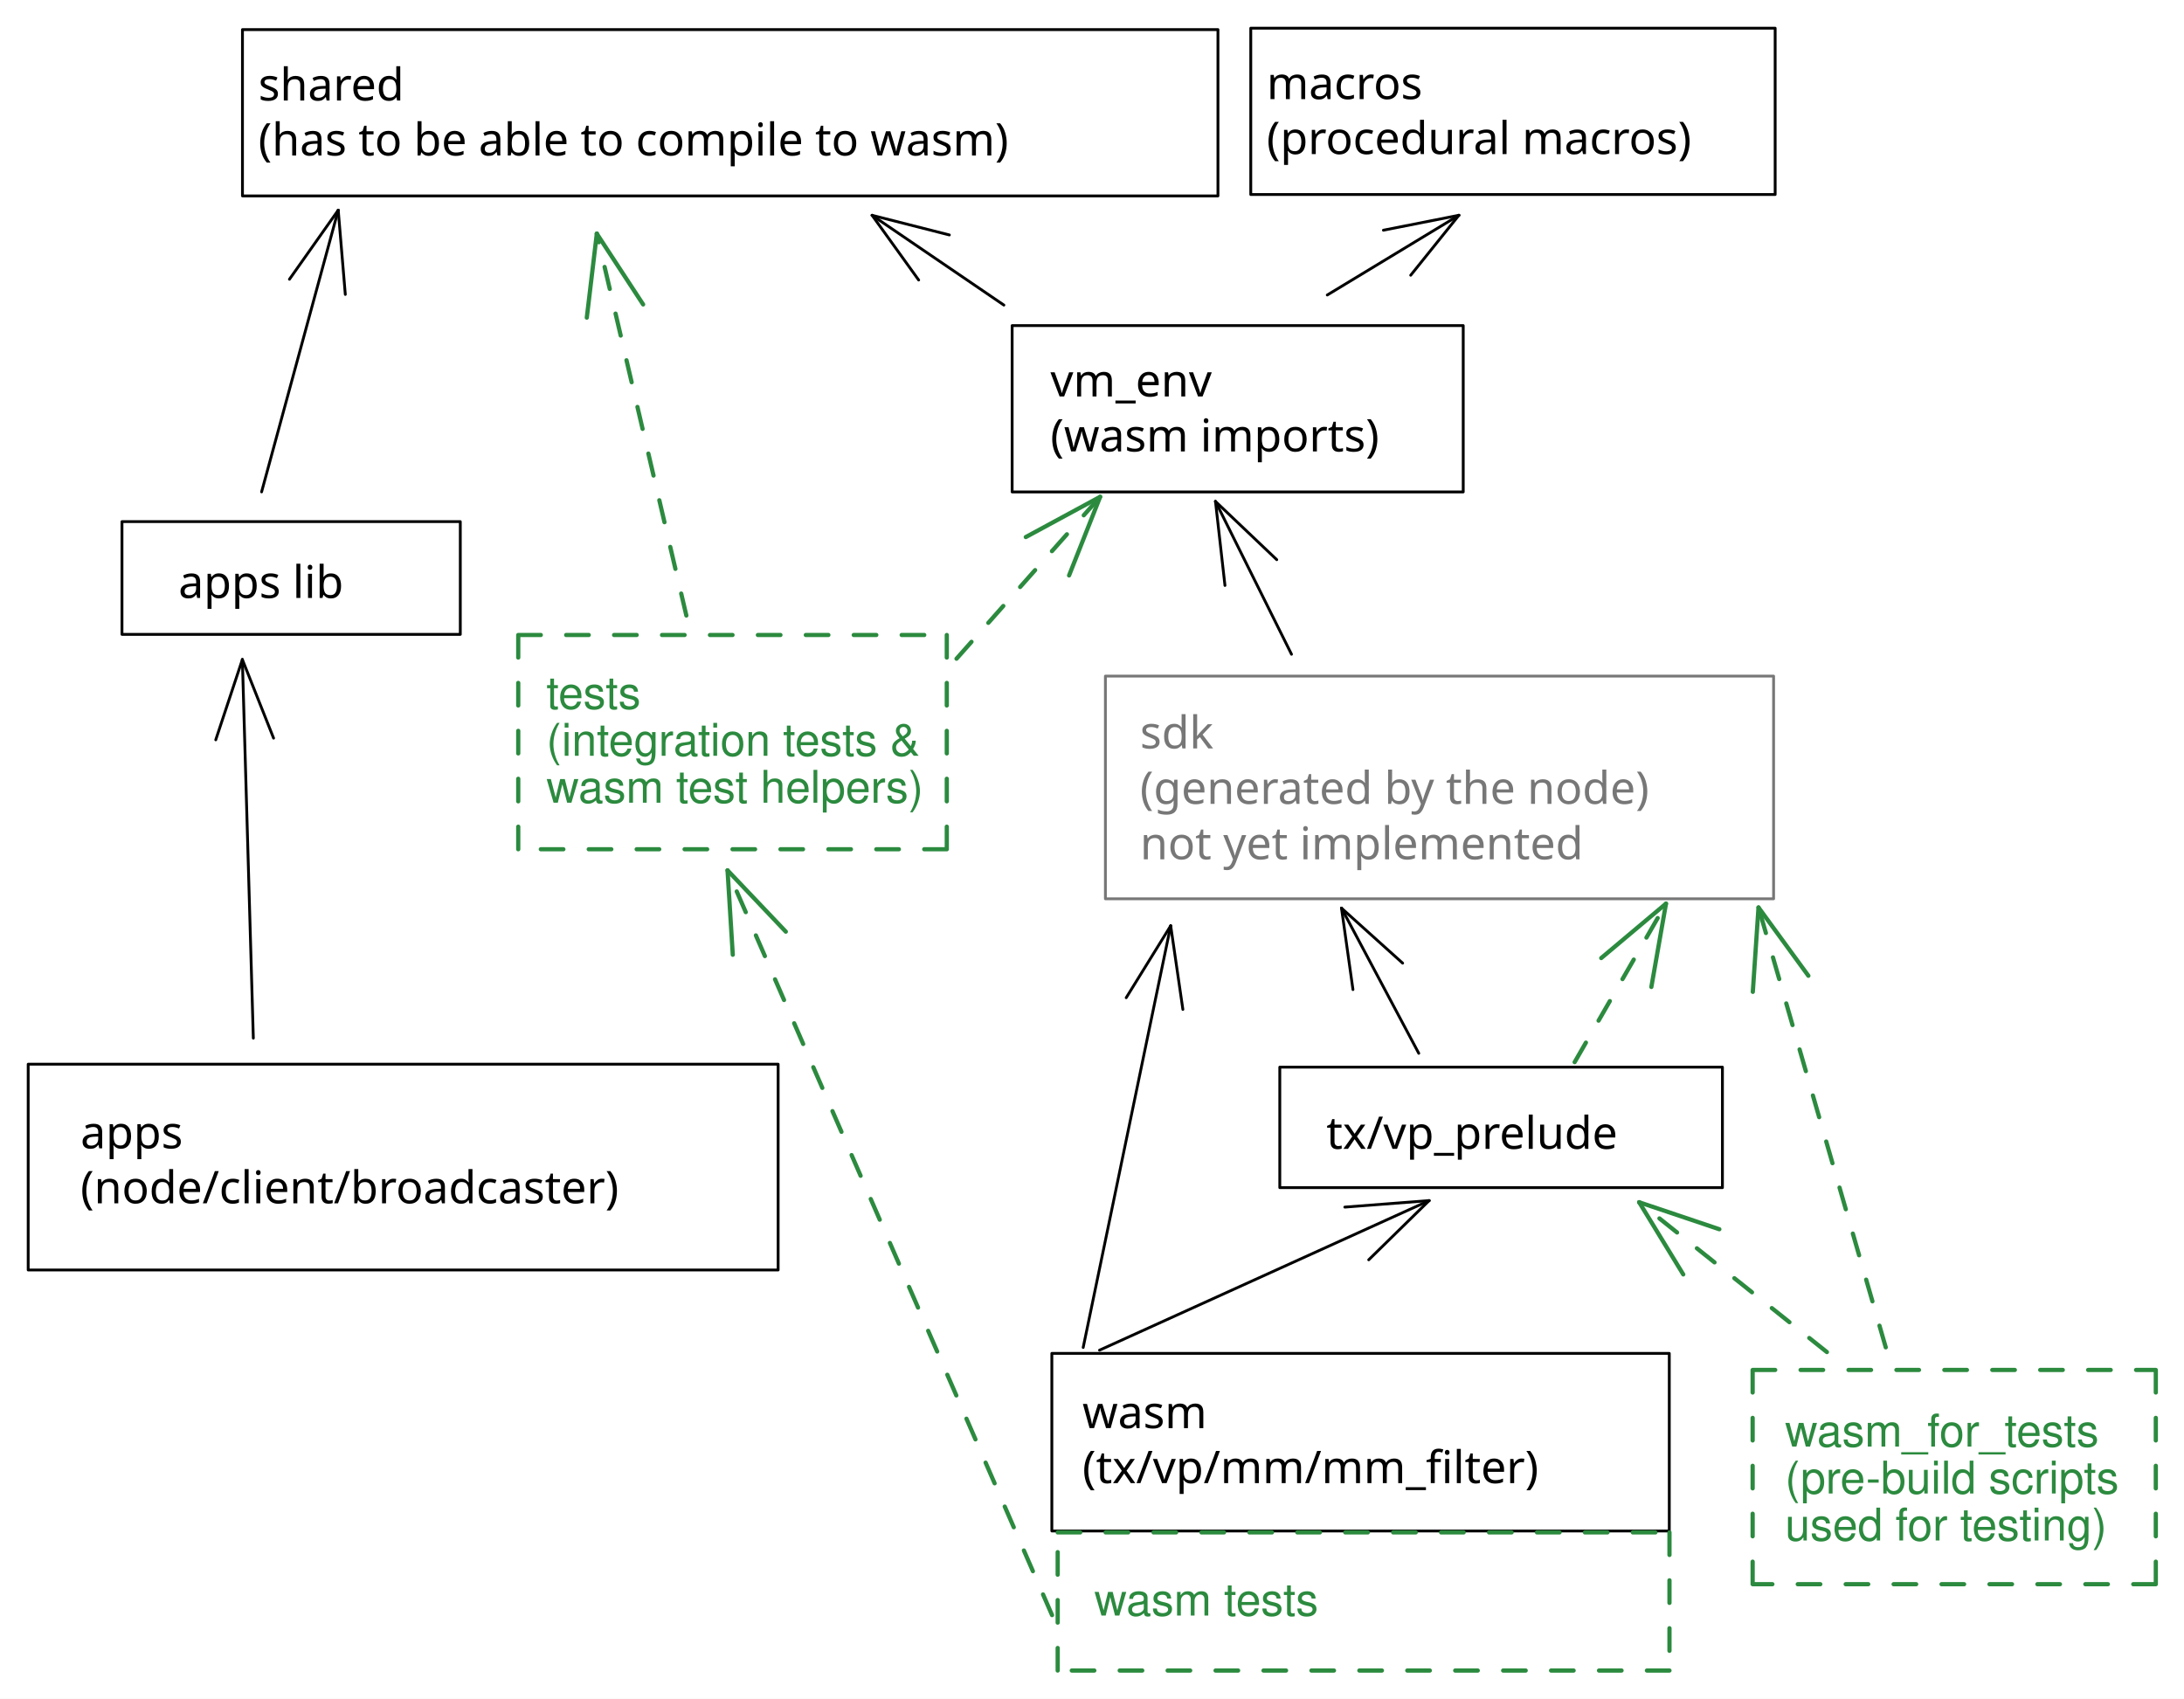
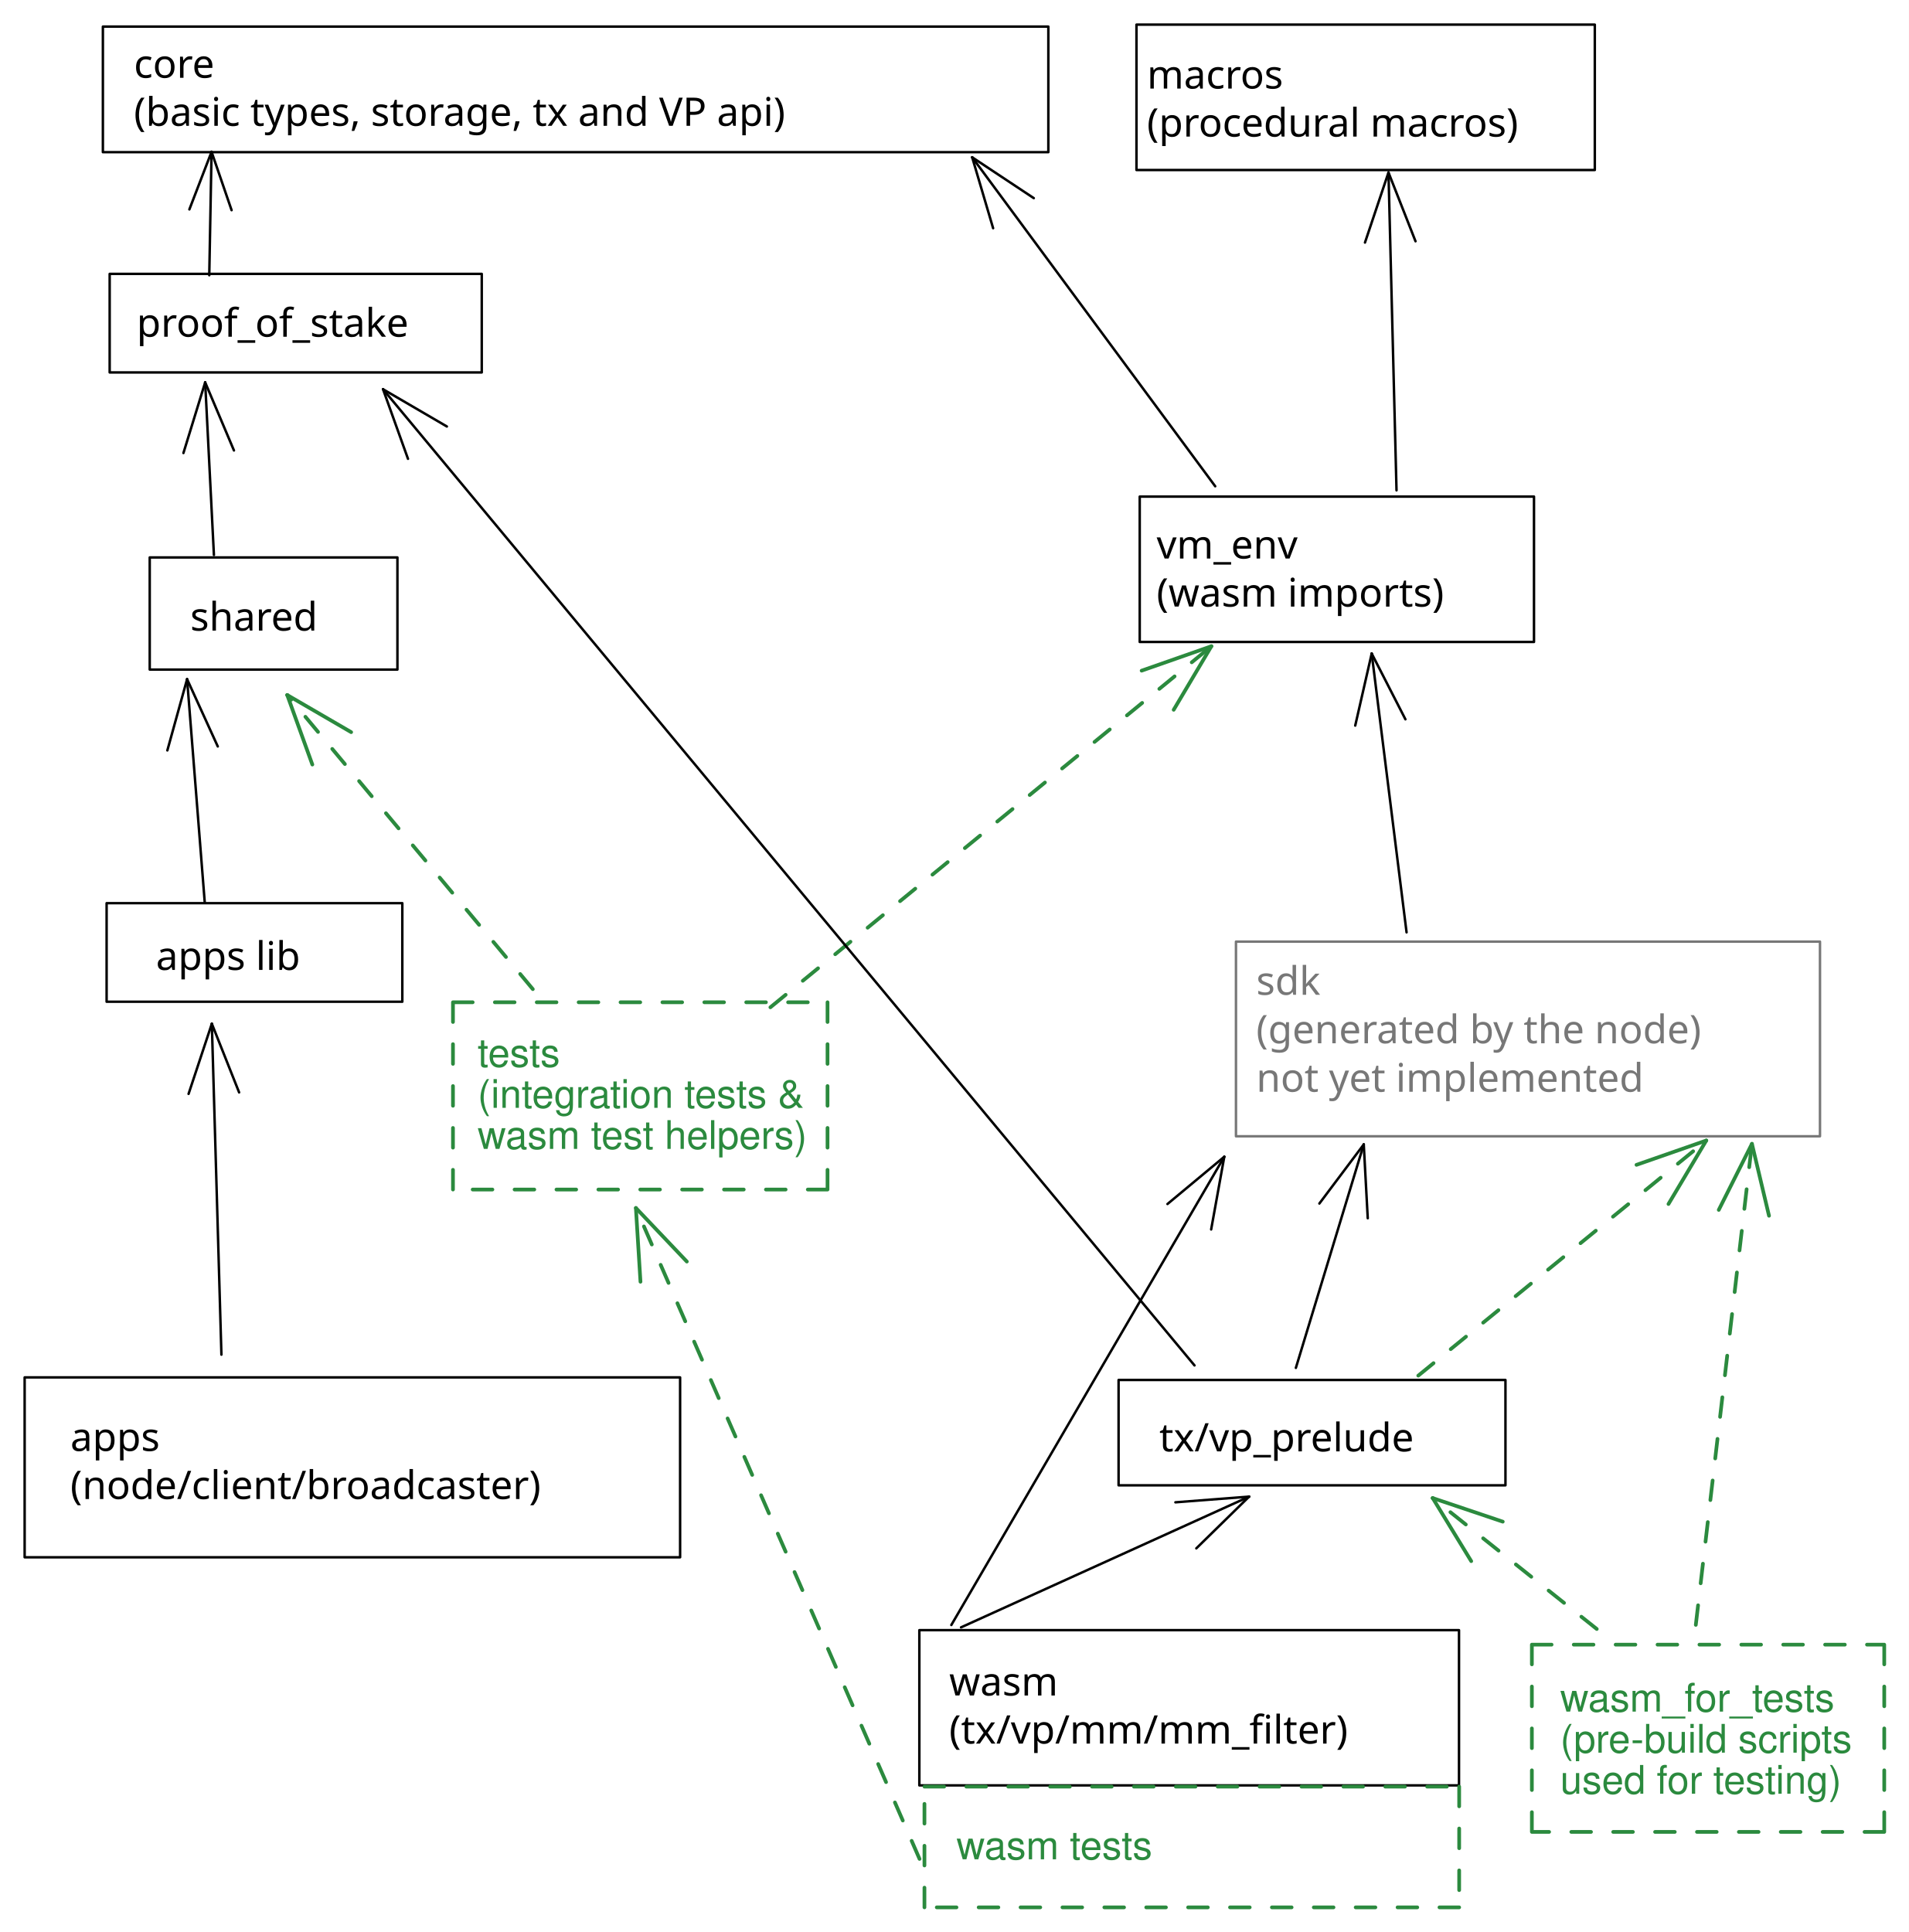
- <svg xmlns="http://www.w3.org/2000/svg" version="1.1" viewBox="0 0 774.654 602.583" width="1549.308" height="1205.167">
+ <svg xmlns="http://www.w3.org/2000/svg" version="1.1" viewBox="0 0 774.654 784.108" width="1549.308" height="1568.216">
  <defs>
    <style>
      @font-face {
        font-family: "Virgil";
        src: url("https://excalidraw.com/Virgil.woff2");
      }
      @font-face {
        font-family: "Cascadia";
        src: url("https://excalidraw.com/Cascadia.woff2");
      }
    </style>
  </defs>
-   <rect x="0" y="0" width="774.654" height="602.583" fill="#ffffff" />
-   <g stroke-linecap="round">
-     <g transform="translate(356.0753 108.2235) rotate(0 -23.37449 -15.92374)">
-       <path d="M0 0 C-7.79 -5.31, -38.96 -26.54, -46.75 -31.85 M0 0 C-7.79 -5.31, -38.96 -26.54, -46.75 -31.85" stroke="#000000" stroke-width="1" fill="none" />
-     </g>
-     <g transform="translate(356.0753 108.2235) rotate(0 -23.37449 -15.92374)">
-       <path d="M-19.34 -24.88 C-24.96 -26.31, -30.57 -27.73, -46.75 -31.85 M-19.34 -24.88 C-26.66 -26.74, -33.98 -28.6, -46.75 -31.85" stroke="#000000" stroke-width="1" fill="none" />
-     </g>
-     <g transform="translate(356.0753 108.2235) rotate(0 -23.37449 -15.92374)">
-       <path d="M-30.23 -8.89 C-33.62 -13.59, -37 -18.3, -46.75 -31.85 M-30.23 -8.89 C-34.64 -15.02, -39.06 -21.15, -46.75 -31.85" stroke="#000000" stroke-width="1" fill="none" />
-     </g>
-   </g>
-   <g transform="translate(404.3658 249.8157) rotate(0 112.5 29.5)">
+   <rect x="0" y="0" width="774.654" height="784.108" fill="#ffffff" />
+   <g stroke-linecap="round">
+     <g transform="translate(493.1514 197.357) rotate(0 -49.31431 -66.75795)">
+       <path d="M0 0 C-16.44 -22.25, -82.19 -111.26, -98.63 -133.52 M0 0 C-16.44 -22.25, -82.19 -111.26, -98.63 -133.52" stroke="#000000" stroke-width="1" fill="none" />
+     </g>
+     <g transform="translate(493.1514 197.357) rotate(0 -49.31431 -66.75795)">
+       <path d="M-73.63 -116.94 C-78.75 -120.33, -83.87 -123.73, -98.63 -133.52 M-73.63 -116.94 C-80.3 -121.37, -86.98 -125.79, -98.63 -133.52" stroke="#000000" stroke-width="1" fill="none" />
+     </g>
+     <g transform="translate(493.1514 197.357) rotate(0 -49.31431 -66.75795)">
+       <path d="M-90.13 -104.74 C-91.87 -110.64, -93.61 -116.54, -98.63 -133.52 M-90.13 -104.74 C-92.4 -112.43, -94.67 -120.12, -98.63 -133.52" stroke="#000000" stroke-width="1" fill="none" />
+     </g>
+   </g>
+   <g transform="translate(509.8009 388.0851) rotate(0 112.5 29.5)">
    <text x="0" y="15.667" font-family="Cascadia, Segoe UI Emoji" font-size="16px" fill="#0008" text-anchor="start" style="white-space: pre;" direction="ltr">sdk</text>
    <text x="0" y="35.333" font-family="Cascadia, Segoe UI Emoji" font-size="16px" fill="#0008" text-anchor="start" style="white-space: pre;" direction="ltr">(generated by the node) </text>
    <text x="0" y="55" font-family="Cascadia, Segoe UI Emoji" font-size="16px" fill="#0008" text-anchor="start" style="white-space: pre;" direction="ltr">not yet implemented</text>
  </g>
  <g stroke-linecap="round">
-     <g transform="translate(89.85557 368.2644) rotate(0 -1.946559 -67.15396)">
+     <g transform="translate(89.85557 549.7892) rotate(0 -1.946559 -67.15396)">
      <path d="M0 0 C-0.65 -22.38, -3.24 -111.92, -3.89 -134.31 M0 0 C-0.65 -22.38, -3.24 -111.92, -3.89 -134.31" stroke="#000000" stroke-width="1" fill="none" />
    </g>
-     <g transform="translate(89.85557 368.2644) rotate(0 -1.946559 -67.15396)">
+     <g transform="translate(89.85557 549.7892) rotate(0 -1.946559 -67.15396)">
      <path d="M7.18 -106.43 C3.6 -115.44, 0.02 -124.45, -3.89 -134.31 M7.18 -106.43 C3.06 -116.8, -1.06 -127.17, -3.89 -134.31" stroke="#000000" stroke-width="1" fill="none" />
    </g>
-     <g transform="translate(89.85557 368.2644) rotate(0 -1.946559 -67.15396)">
+     <g transform="translate(89.85557 549.7892) rotate(0 -1.946559 -67.15396)">
      <path d="M-13.33 -105.83 C-10.28 -115.03, -7.23 -124.24, -3.89 -134.31 M-13.33 -105.83 C-9.82 -116.43, -6.31 -127.02, -3.89 -134.31" stroke="#000000" stroke-width="1" fill="none" />
    </g>
  </g>
-   <g stroke-linecap="round" transform="translate(10 377.5) rotate(0 133 36.5)">
+   <g stroke-linecap="round" transform="translate(10 559.0249) rotate(0 133 36.5)">
    <path d="M0 0 C85.3 0, 170.6 0, 266 0 M0 0 C73.98 0, 147.95 0, 266 0 M266 0 C266 14.91, 266 29.81, 266 73 M266 0 C266 24.81, 266 49.62, 266 73 M266 73 C170.17 73, 74.34 73, 0 73 M266 73 C179.02 73, 92.03 73, 0 73 M0 73 C0 52.03, 0 31.06, 0 0 M0 73 C0 57.58, 0 42.15, 0 0" stroke="#000000" stroke-width="1" fill="none" />
  </g>
-   <g transform="translate(28.55373 391.851) rotate(0 117.5 19.5)">
+   <g transform="translate(28.55373 573.3758) rotate(0 117.5 19.5)">
    <text x="0" y="15.5" font-family="Cascadia, Segoe UI Emoji" font-size="16px" fill="#000000" text-anchor="start" style="white-space: pre;" direction="ltr">apps </text>
    <text x="0" y="35" font-family="Cascadia, Segoe UI Emoji" font-size="16px" fill="#000000" text-anchor="start" style="white-space: pre;" direction="ltr">(node/client/broadcaster)</text>
  </g>
-   <g transform="translate(91.64598 20.14904) rotate(0 164 19.5)">
-     <text x="0" y="15.5" font-family="Cascadia, Segoe UI Emoji" font-size="16px" fill="#000000" text-anchor="start" style="white-space: pre;" direction="ltr">shared</text>
-     <text x="0" y="35" font-family="Cascadia, Segoe UI Emoji" font-size="16px" fill="#000000" text-anchor="start" style="white-space: pre;" direction="ltr">(has to be able to compile to wasm)</text>
-   </g>
-   <g transform="translate(383.9342 491.1063) rotate(0 94 19.5)">
+   <g transform="translate(77.19655 239.9365) rotate(0 29 10)">
+     <text x="0" y="16" font-family="Cascadia, Segoe UI Emoji" font-size="16px" fill="#000000" text-anchor="start" style="white-space: pre;" direction="ltr">shared</text>
+   </g>
+   <g transform="translate(385.2055 672.6311) rotate(0 94 19.5)">
    <text x="0" y="15.5" font-family="Cascadia, Segoe UI Emoji" font-size="16px" fill="#000000" text-anchor="start" style="white-space: pre;" direction="ltr">wasm</text>
    <text x="0" y="35" font-family="Cascadia, Segoe UI Emoji" font-size="16px" fill="#000000" text-anchor="start" style="white-space: pre;" direction="ltr">(tx/vp/mm/mm_filter)</text>
  </g>
-   <g transform="translate(372.5841 125.1389) rotate(0 65.5 19.5)">
+   <g transform="translate(469.3766 211.1806) rotate(0 65.5 19.5)">
    <text x="0" y="15.5" font-family="Cascadia, Segoe UI Emoji" font-size="16px" fill="#000000" text-anchor="start" style="white-space: pre;" direction="ltr">vm_env</text>
    <text x="0" y="35" font-family="Cascadia, Segoe UI Emoji" font-size="16px" fill="#000000" text-anchor="start" style="white-space: pre;" direction="ltr">(wasm imports)</text>
  </g>
  <g stroke-linecap="round">
-     <g transform="translate(384.2005 477.9854) rotate(0 15.51785 -74.79643)">
-       <path d="M0 0 C5.17 -24.93, 25.86 -124.66, 31.04 -149.59 M0 0 C5.17 -24.93, 25.86 -124.66, 31.04 -149.59" stroke="#000000" stroke-width="1" fill="none" />
-     </g>
-     <g transform="translate(384.2005 477.9854) rotate(0 15.51785 -74.79643)">
-       <path d="M35.36 -119.91 C34.38 -126.6, 33.41 -133.29, 31.04 -149.59 M35.36 -119.91 C33.74 -131.02, 32.12 -142.14, 31.04 -149.59" stroke="#000000" stroke-width="1" fill="none" />
-     </g>
-     <g transform="translate(384.2005 477.9854) rotate(0 15.51785 -74.79643)">
-       <path d="M15.26 -124.07 C18.82 -129.83, 22.38 -135.58, 31.04 -149.59 M15.26 -124.07 C21.17 -133.63, 27.08 -143.19, 31.04 -149.59" stroke="#000000" stroke-width="1" fill="none" />
-     </g>
-   </g>
-   <g stroke-linecap="round">
-     <g transform="translate(443.6243 235.2377) rotate(331.6996 0.9795194 -30.26243)">
-       <path d="M0 0 C0.33 -10.09, 1.63 -50.44, 1.96 -60.52 M0 0 C0.33 -10.09, 1.63 -50.44, 1.96 -60.52" stroke="#000000" stroke-width="1" fill="none" />
-     </g>
-     <g transform="translate(443.6243 235.2377) rotate(331.6996 0.9795194 -30.26243)">
-       <path d="M11.3 -32.02 C8.95 -39.19, 6.6 -46.37, 1.96 -60.52 M11.3 -32.02 C8.4 -40.86, 5.51 -49.7, 1.96 -60.52" stroke="#000000" stroke-width="1" fill="none" />
-     </g>
-     <g transform="translate(443.6243 235.2377) rotate(331.6996 0.9795194 -30.26243)">
-       <path d="M-9.21 -32.68 C-6.4 -39.69, -3.59 -46.7, 1.96 -60.52 M-9.21 -32.68 C-5.74 -41.32, -2.28 -49.95, 1.96 -60.52" stroke="#000000" stroke-width="1" fill="none" />
-     </g>
-   </g>
-   <g transform="translate(63.28531 196.1195) rotate(0 37.5 10)">
+     <g transform="translate(386.0652 659.5103) rotate(0 55.38451 -95.02533)">
+       <path d="M0 0 C18.46 -31.68, 92.31 -158.38, 110.77 -190.05 M0 0 C18.46 -31.68, 92.31 -158.38, 110.77 -190.05" stroke="#000000" stroke-width="1" fill="none" />
+     </g>
+     <g transform="translate(386.0652 659.5103) rotate(0 55.38451 -95.02533)">
+       <path d="M105.44 -160.53 C106.64 -167.18, 107.84 -173.84, 110.77 -190.05 M105.44 -160.53 C107.43 -171.58, 109.43 -182.64, 110.77 -190.05" stroke="#000000" stroke-width="1" fill="none" />
+     </g>
+     <g transform="translate(386.0652 659.5103) rotate(0 55.38451 -95.02533)">
+       <path d="M87.71 -170.86 C92.91 -175.19, 98.11 -179.51, 110.77 -190.05 M87.71 -170.86 C96.34 -178.05, 104.98 -185.23, 110.77 -190.05" stroke="#000000" stroke-width="1" fill="none" />
+     </g>
+   </g>
+   <g stroke-linecap="round">
+     <g transform="translate(543.1343 374.987) rotate(331.6996 20.5954 -53.17106)">
+       <path d="M0 0 C6.87 -17.72, 34.33 -88.62, 41.19 -106.34 M0 0 C6.87 -17.72, 34.33 -88.62, 41.19 -106.34" stroke="#000000" stroke-width="1" fill="none" />
+     </g>
+     <g transform="translate(543.1343 374.987) rotate(331.6996 20.5954 -53.17106)">
+       <path d="M40.58 -76.35 C40.73 -83.9, 40.89 -91.45, 41.19 -106.34 M40.58 -76.35 C40.77 -85.65, 40.96 -94.95, 41.19 -106.34" stroke="#000000" stroke-width="1" fill="none" />
+     </g>
+     <g transform="translate(543.1343 374.987) rotate(331.6996 20.5954 -53.17106)">
+       <path d="M21.44 -83.76 C26.41 -89.44, 31.38 -95.13, 41.19 -106.34 M21.44 -83.76 C27.57 -90.76, 33.69 -97.77, 41.19 -106.34" stroke="#000000" stroke-width="1" fill="none" />
+     </g>
+   </g>
+   <g transform="translate(63.28531 377.6443) rotate(0 37.5 10)">
    <text x="0" y="16" font-family="Cascadia, Segoe UI Emoji" font-size="16px" fill="#000000" text-anchor="start" style="white-space: pre;" direction="ltr">apps lib</text>
  </g>
  <g stroke-linecap="round">
-     <g transform="translate(92.78716 174.4895) rotate(0 13.59146 -49.97147)">
-       <path d="M0 0 C4.53 -16.66, 22.65 -83.29, 27.18 -99.94 M0 0 C4.53 -16.66, 22.65 -83.29, 27.18 -99.94" stroke="#000000" stroke-width="1" fill="none" />
-     </g>
-     <g transform="translate(92.78716 174.4895) rotate(0 13.59146 -49.97147)">
-       <path d="M29.69 -70.05 C28.85 -80, 28.02 -89.95, 27.18 -99.94 M29.69 -70.05 C29.11 -76.87, 28.54 -83.69, 27.18 -99.94" stroke="#000000" stroke-width="1" fill="none" />
-     </g>
-     <g transform="translate(92.78716 174.4895) rotate(0 13.59146 -49.97147)">
-       <path d="M9.88 -75.43 C15.64 -83.59, 21.4 -91.75, 27.18 -99.94 M9.88 -75.43 C13.83 -81.03, 17.78 -86.62, 27.18 -99.94" stroke="#000000" stroke-width="1" fill="none" />
-     </g>
-   </g>
-   <g stroke-linecap="round" transform="translate(86 10.5) rotate(0 173 29.5)">
-     <path d="M0 0 C78.08 0, 156.15 0, 346 0 M0 0 C73.92 0, 147.85 0, 346 0 M346 0 C346 20.39, 346 40.79, 346 59 M346 0 C346 18.93, 346 37.86, 346 59 M346 59 C217.09 59, 88.19 59, 0 59 M346 59 C215.78 59, 85.56 59, 0 59 M0 59 C0 41.8, 0 24.6, 0 0 M0 59 C0 43.79, 0 28.59, 0 0" stroke="#000000" stroke-width="1" fill="none" />
-   </g>
-   <g stroke-linecap="round" transform="translate(43.26575 185.0315) rotate(0 60 20)">
+     <g transform="translate(83.10408 366.4551) rotate(0 -3.588903 -45.4045)">
+       <path d="M0 0 C-1.2 -15.13, -5.98 -75.67, -7.18 -90.81 M0 0 C-1.2 -15.13, -5.98 -75.67, -7.18 -90.81" stroke="#000000" stroke-width="1" fill="none" />
+     </g>
+     <g transform="translate(83.10408 366.4551) rotate(0 -3.588903 -45.4045)">
+       <path d="M5.27 -63.51 C1.13 -72.6, -3.02 -81.69, -7.18 -90.81 M5.27 -63.51 C2.43 -69.74, -0.41 -75.97, -7.18 -90.81" stroke="#000000" stroke-width="1" fill="none" />
+     </g>
+     <g transform="translate(83.10408 366.4551) rotate(0 -3.588903 -45.4045)">
+       <path d="M-15.19 -61.9 C-12.52 -71.52, -9.85 -81.15, -7.18 -90.81 M-15.19 -61.9 C-13.36 -68.49, -11.53 -75.09, -7.18 -90.81" stroke="#000000" stroke-width="1" fill="none" />
+     </g>
+   </g>
+   <g stroke-linecap="round" transform="translate(60.76031 226.2411) rotate(0 50.26078 22.75609)">
+     <path d="M0 0 C22.68 0, 45.37 0, 100.52 0 M0 0 C21.48 0, 42.95 0, 100.52 0 M100.52 0 C100.52 15.73, 100.52 31.46, 100.52 45.51 M100.52 0 C100.52 14.6, 100.52 29.2, 100.52 45.51 M100.52 45.51 C63.07 45.51, 25.62 45.51, 0 45.51 M100.52 45.51 C62.69 45.51, 24.86 45.51, 0 45.51 M0 45.51 C0 32.25, 0 18.98, 0 0 M0 45.51 C0 33.78, 0 22.05, 0 0" stroke="#000000" stroke-width="1" fill="none" />
+   </g>
+   <g stroke-linecap="round" transform="translate(43.26575 366.5563) rotate(0 60 20)">
    <path d="M0 0 C33.42 0, 66.84 0, 120 0 M0 0 C33.47 0, 66.94 0, 120 0 M120 0 C120 15.73, 120 31.47, 120 40 M120 0 C120 10.12, 120 20.24, 120 40 M120 40 C83.84 40, 47.68 40, 0 40 M120 40 C92.29 40, 64.58 40, 0 40 M0 40 C0 24.58, 0 9.16, 0 0 M0 40 C0 27.62, 0 15.25, 0 0" stroke="#000000" stroke-width="1" fill="none" />
  </g>
-   <g stroke-linecap="round" transform="translate(359 115.5) rotate(0 80 29.5)">
+   <g stroke-linecap="round" transform="translate(462.5163 201.5417) rotate(0 80 29.5)">
    <path d="M0 0 C56.95 0, 113.91 0, 160 0 M0 0 C45.05 0, 90.1 0, 160 0 M160 0 C160 23.18, 160 46.36, 160 59 M160 0 C160 20.16, 160 40.33, 160 59 M160 59 C113.93 59, 67.87 59, 0 59 M160 59 C109.1 59, 58.21 59, 0 59 M0 59 C0 41.17, 0 23.33, 0 0 M0 59 C0 39.04, 0 19.07, 0 0" stroke="#000000" stroke-width="1" fill="none" />
  </g>
-   <g stroke-linecap="round" transform="translate(392.0833 239.8333) rotate(0 118.5 39.5)">
+   <g stroke-linecap="round" transform="translate(501.5736 382.158) rotate(0 118.5 39.5)">
    <path d="M0 0 C52.53 0, 105.05 0, 237 0 M0 0 C84.23 0, 168.45 0, 237 0 M237 0 C237 30.53, 237 61.06, 237 79 M237 0 C237 21, 237 41.99, 237 79 M237 79 C143.23 79, 49.46 79, 0 79 M237 79 C159.99 79, 82.98 79, 0 79 M0 79 C0 59.05, 0 39.11, 0 0 M0 79 C0 48.65, 0 18.3, 0 0" stroke="#0008" stroke-width="1" fill="none" />
  </g>
-   <g stroke-linecap="round" transform="translate(373.0847 480.0819) rotate(0 109.5 31.5)">
+   <g stroke-linecap="round" transform="translate(373.0847 661.6068) rotate(0 109.5 31.5)">
    <path d="M0 0 C47.7 0, 95.4 0, 219 0 M0 0 C80.86 0, 161.71 0, 219 0 M219 0 C219 19.5, 219 39, 219 63 M219 0 C219 20.44, 219 40.89, 219 63 M219 63 C164.8 63, 110.61 63, 0 63 M219 63 C166.94 63, 114.88 63, 0 63 M0 63 C0 47.72, 0 32.45, 0 0 M0 63 C0 47.95, 0 32.91, 0 0" stroke="#000000" stroke-width="1" fill="none" />
  </g>
-   <g transform="translate(449.2872 19.64904) rotate(0 89.5 19.5)">
+   <g transform="translate(465.4726 20.43702) rotate(0 90 19.5)">
    <text x="0" y="15.5" font-family="Cascadia, Segoe UI Emoji" font-size="16px" fill="#000000" text-anchor="start" style="white-space: pre;" direction="ltr">macros</text>
    <text x="0" y="35" font-family="Cascadia, Segoe UI Emoji" font-size="16px" fill="#000000" text-anchor="start" style="white-space: pre;" direction="ltr">(procedural macros)</text>
  </g>
-   <g stroke-linecap="round" transform="translate(443.6412 10) rotate(0 93 29.5)">
+   <g stroke-linecap="round" transform="translate(461.1954 10) rotate(0 93 29.5)">
    <path d="M0 0 C50.14 0, 100.27 0, 186 0 M0 0 C37.6 0, 75.21 0, 186 0 M186 0 C186 16.88, 186 33.75, 186 59 M186 0 C186 18.69, 186 37.37, 186 59 M186 59 C143.03 59, 100.05 59, 0 59 M186 59 C123.49 59, 60.97 59, 0 59 M0 59 C0 44.11, 0 29.22, 0 0 M0 59 C0 39.12, 0 19.24, 0 0" stroke="#000000" stroke-width="1" fill="none" />
  </g>
  <g stroke-linecap="round">
-     <g transform="translate(470.7814 104.6408) rotate(0 23.34136 -14.14084)">
-       <path d="M0 0 C7.78 -4.71, 38.9 -23.57, 46.68 -28.28 M0 0 C7.78 -4.71, 38.9 -23.57, 46.68 -28.28" stroke="#000000" stroke-width="1" fill="none" />
-     </g>
-     <g transform="translate(470.7814 104.6408) rotate(0 23.34136 -14.14084)">
-       <path d="M29.59 -7.01 C34.77 -13.46, 39.95 -19.9, 46.68 -28.28 M29.59 -7.01 C34 -12.5, 38.41 -17.99, 46.68 -28.28" stroke="#000000" stroke-width="1" fill="none" />
-     </g>
-     <g transform="translate(470.7814 104.6408) rotate(0 23.34136 -14.14084)">
-       <path d="M19.91 -22.98 C28.02 -24.58, 36.14 -26.19, 46.68 -28.28 M19.91 -22.98 C26.82 -24.35, 33.73 -25.71, 46.68 -28.28" stroke="#000000" stroke-width="1" fill="none" />
-     </g>
-   </g>
-   <g stroke-linecap="round" transform="translate(183.8206 225.25) rotate(0 76 38)">
+     <g transform="translate(566.7252 199.003) rotate(0 -1.628998 -64.50151)">
+       <path d="M0 0 C-0.54 -21.5, -2.71 -107.5, -3.26 -129 M0 0 C-0.54 -21.5, -2.71 -107.5, -3.26 -129" stroke="#000000" stroke-width="1" fill="none" />
+     </g>
+     <g transform="translate(566.7252 199.003) rotate(0 -1.628998 -64.50151)">
+       <path d="M7.71 -101.08 C4.39 -109.54, 1.06 -118, -3.26 -129 M7.71 -101.08 C4.88 -108.28, 2.05 -115.49, -3.26 -129" stroke="#000000" stroke-width="1" fill="none" />
+     </g>
+     <g transform="translate(566.7252 199.003) rotate(0 -1.628998 -64.50151)">
+       <path d="M-12.8 -100.56 C-9.91 -109.18, -7.02 -117.8, -3.26 -129 M-12.8 -100.56 C-10.34 -107.9, -7.88 -115.24, -3.26 -129" stroke="#000000" stroke-width="1" fill="none" />
+     </g>
+   </g>
+   <g stroke-linecap="round" transform="translate(183.8206 406.7749) rotate(0 76 38)">
    <path d="M0 0 C57.61 0, 115.21 0, 152 0 M152 0 C152 19.78, 152 39.56, 152 76 M152 76 C99.22 76, 46.45 76, 0 76 M0 76 C0 49.51, 0 23.01, 0 0" stroke="#2b8a3e" stroke-width="1.5" fill="none" stroke-dasharray="8 9" />
  </g>
-   <g transform="translate(193.8206 238.75) rotate(0 67 25)">
+   <g transform="translate(193.8206 420.2749) rotate(0 67 25)">
    <text x="0" y="12.667" font-family="Helvetica, Segoe UI Emoji" font-size="16px" fill="#2b8a3e" text-anchor="start" style="white-space: pre;" direction="ltr">tests</text>
    <text x="0" y="29.333" font-family="Helvetica, Segoe UI Emoji" font-size="16px" fill="#2b8a3e" text-anchor="start" style="white-space: pre;" direction="ltr">(integration tests &amp;</text>
    <text x="0" y="46" font-family="Helvetica, Segoe UI Emoji" font-size="16px" fill="#2b8a3e" text-anchor="start" style="white-space: pre;" direction="ltr">wasm test helpers)</text>
  </g>
  <g stroke-linecap="round">
-     <g transform="translate(243.4461 218.3409) rotate(0 -15.878 -67.72727)">
-       <path d="M0 0 C-5.29 -22.58, -26.46 -112.88, -31.76 -135.45" stroke="#2b8a3e" stroke-width="1.5" fill="none" stroke-dasharray="8 9" />
-     </g>
-     <g transform="translate(243.4461 218.3409) rotate(0 -15.878 -67.72727)">
-       <path d="M-15.33 -110.35 C-21.42 -119.65, -27.51 -128.96, -31.76 -135.45" stroke="#2b8a3e" stroke-width="1.5" fill="none" />
-     </g>
-     <g transform="translate(243.4461 218.3409) rotate(0 -15.878 -67.72727)">
-       <path d="M-35.31 -105.67 C-33.99 -116.71, -32.68 -127.75, -31.76 -135.45" stroke="#2b8a3e" stroke-width="1.5" fill="none" />
-     </g>
-   </g>
-   <g stroke-linecap="round">
-     <g transform="translate(339.2752 233.6572) rotate(0 25.47716 -28.71495)">
-       <path d="M0 0 C8.49 -9.57, 42.46 -47.86, 50.95 -57.43" stroke="#2b8a3e" stroke-width="1.5" fill="none" stroke-dasharray="8 9" />
-     </g>
-     <g transform="translate(339.2752 233.6572) rotate(0 25.47716 -28.71495)">
-       <path d="M39.92 -29.53 C43.13 -37.66, 46.35 -45.79, 50.95 -57.43" stroke="#2b8a3e" stroke-width="1.5" fill="none" />
-     </g>
-     <g transform="translate(339.2752 233.6572) rotate(0 25.47716 -28.71495)">
-       <path d="M24.57 -43.15 C32.26 -47.31, 39.94 -51.47, 50.95 -57.43" stroke="#2b8a3e" stroke-width="1.5" fill="none" />
-     </g>
-   </g>
-   <g stroke-linecap="round" transform="translate(375.154 543.5833) rotate(0 108.5 24.5)">
+     <g transform="translate(216.2239 401.4452) rotate(0 -49.832 -59.68291)">
+       <path d="M0 0 C-16.61 -19.89, -83.05 -99.47, -99.66 -119.37" stroke="#2b8a3e" stroke-width="1.5" fill="none" stroke-dasharray="8 9" />
+     </g>
+     <g transform="translate(216.2239 401.4452) rotate(0 -49.832 -59.68291)">
+       <path d="M-73.72 -104.3 C-83.34 -109.89, -92.95 -115.47, -99.66 -119.37" stroke="#2b8a3e" stroke-width="1.5" fill="none" />
+     </g>
+     <g transform="translate(216.2239 401.4452) rotate(0 -49.832 -59.68291)">
+       <path d="M-89.47 -91.15 C-93.25 -101.61, -97.03 -112.07, -99.66 -119.37" stroke="#2b8a3e" stroke-width="1.5" fill="none" />
+     </g>
+   </g>
+   <g stroke-linecap="round">
+     <g transform="translate(312.6353 408.8203) rotate(0 89.48528 -73.27567)">
+       <path d="M0 0 C29.83 -24.43, 149.14 -122.13, 178.97 -146.55" stroke="#2b8a3e" stroke-width="1.5" fill="none" stroke-dasharray="8 9" />
+     </g>
+     <g transform="translate(312.6353 408.8203) rotate(0 89.48528 -73.27567)">
+       <path d="M163.66 -120.75 C168.12 -128.27, 172.58 -135.78, 178.97 -146.55" stroke="#2b8a3e" stroke-width="1.5" fill="none" />
+     </g>
+     <g transform="translate(312.6353 408.8203) rotate(0 89.48528 -73.27567)">
+       <path d="M150.66 -136.63 C158.91 -139.52, 167.15 -142.41, 178.97 -146.55" stroke="#2b8a3e" stroke-width="1.5" fill="none" />
+     </g>
+   </g>
+   <g stroke-linecap="round" transform="translate(375.154 725.1082) rotate(0 108.5 24.5)">
    <path d="M0 0 C65.9 0, 131.81 0, 217 0 M217 0 C217 19.29, 217 38.59, 217 49 M217 49 C171.53 49, 126.07 49, 0 49 M0 49 C0 31.08, 0 13.15, 0 0" stroke="#2b8a3e" stroke-width="1.5" fill="none" stroke-dasharray="8 9" />
  </g>
-   <g transform="translate(388.154 560.0833) rotate(0 40 8.5)">
+   <g transform="translate(388.154 741.6082) rotate(0 40 8.5)">
    <text x="0" y="13" font-family="Helvetica, Segoe UI Emoji" font-size="16px" fill="#2b8a3e" text-anchor="start" style="white-space: pre;" direction="ltr">wasm tests</text>
  </g>
  <g stroke-linecap="round">
-     <g transform="translate(373.154 572.9232) rotate(0 -57.5488 -132.0952)">
+     <g transform="translate(373.154 754.4481) rotate(0 -57.5488 -132.0952)">
      <path d="M0 0 C-19.18 -44.03, -95.91 -220.16, -115.1 -264.19" stroke="#2b8a3e" stroke-width="1.5" fill="none" stroke-dasharray="8 9" />
    </g>
-     <g transform="translate(373.154 572.9232) rotate(0 -57.5488 -132.0952)">
+     <g transform="translate(373.154 754.4481) rotate(0 -57.5488 -132.0952)">
      <path d="M-94.43 -242.44 C-100.7 -249.04, -106.98 -255.64, -115.1 -264.19" stroke="#2b8a3e" stroke-width="1.5" fill="none" />
    </g>
-     <g transform="translate(373.154 572.9232) rotate(0 -57.5488 -132.0952)">
+     <g transform="translate(373.154 754.4481) rotate(0 -57.5488 -132.0952)">
      <path d="M-113.24 -234.25 C-113.81 -243.33, -114.37 -252.42, -115.1 -264.19" stroke="#2b8a3e" stroke-width="1.5" fill="none" />
    </g>
  </g>
-   <g stroke-linecap="round" transform="translate(621.654 485.9583) rotate(0 71.5 38)">
+   <g stroke-linecap="round" transform="translate(621.654 667.4832) rotate(0 71.5 38)">
    <path d="M0 0 C46.19 0, 92.39 0, 143 0 M143 0 C143 27.92, 143 55.84, 143 76 M143 76 C105.78 76, 68.57 76, 0 76 M0 76 C0 49.05, 0 22.09, 0 0" stroke="#2b8a3e" stroke-width="1.5" fill="none" stroke-dasharray="8 9" />
  </g>
-   <g transform="translate(633.154 500.4583) rotate(0 59 25)">
+   <g transform="translate(633.154 681.9832) rotate(0 59 25)">
    <text x="0" y="12.667" font-family="Helvetica, Segoe UI Emoji" font-size="16px" fill="#2b8a3e" text-anchor="start" style="white-space: pre;" direction="ltr">wasm_for_tests</text>
    <text x="0" y="29.333" font-family="Helvetica, Segoe UI Emoji" font-size="16px" fill="#2b8a3e" text-anchor="start" style="white-space: pre;" direction="ltr">(pre-build scripts</text>
    <text x="0" y="46" font-family="Helvetica, Segoe UI Emoji" font-size="16px" fill="#2b8a3e" text-anchor="start" style="white-space: pre;" direction="ltr">used for testing)</text>
  </g>
  <g stroke-linecap="round">
-     <g transform="translate(668.8649 477.9382) rotate(0 -22.5638 -78.01778)">
-       <path d="M0 0 C-7.52 -26.01, -37.61 -130.03, -45.13 -156.04" stroke="#2b8a3e" stroke-width="1.5" fill="none" stroke-dasharray="8 9" />
-     </g>
-     <g transform="translate(668.8649 477.9382) rotate(0 -22.5638 -78.01778)">
-       <path d="M-27.44 -131.81 C-34.44 -141.4, -41.44 -150.99, -45.13 -156.04" stroke="#2b8a3e" stroke-width="1.5" fill="none" />
-     </g>
-     <g transform="translate(668.8649 477.9382) rotate(0 -22.5638 -78.01778)">
-       <path d="M-47.15 -126.1 C-46.35 -137.95, -45.55 -149.8, -45.13 -156.04" stroke="#2b8a3e" stroke-width="1.5" fill="none" />
-     </g>
-   </g>
-   <g transform="translate(470.4682 391.524) rotate(0 61 10)">
+     <g transform="translate(688.1802 659.4631) rotate(0 11.39177 -97.61789)">
+       <path d="M0 0 C3.8 -32.54, 18.99 -162.7, 22.78 -195.24" stroke="#2b8a3e" stroke-width="1.5" fill="none" stroke-dasharray="8 9" />
+     </g>
+     <g transform="translate(688.1802 659.4631) rotate(0 11.39177 -97.61789)">
+       <path d="M29.71 -166.05 C26.97 -177.6, 24.23 -189.15, 22.78 -195.24" stroke="#2b8a3e" stroke-width="1.5" fill="none" />
+     </g>
+     <g transform="translate(688.1802 659.4631) rotate(0 11.39177 -97.61789)">
+       <path d="M9.32 -168.42 C14.65 -179.04, 19.98 -189.65, 22.78 -195.24" stroke="#2b8a3e" stroke-width="1.5" fill="none" />
+     </g>
+   </g>
+   <g transform="translate(470.4682 573.0489) rotate(0 61 10)">
    <text x="0" y="16" font-family="Cascadia, Segoe UI Emoji" font-size="16px" fill="#000000" text-anchor="start" style="white-space: pre;" direction="ltr">tx/vp_prelude</text>
  </g>
-   <g stroke-linecap="round" transform="translate(453.9357 378.5417) rotate(0 78.5 21.375)">
+   <g stroke-linecap="round" transform="translate(453.9357 560.0665) rotate(0 78.5 21.375)">
    <path d="M0 0 C46.04 0, 92.09 0, 157 0 M0 0 C59.78 0, 119.55 0, 157 0 M157 0 C157 14.39, 157 28.79, 157 42.75 M157 0 C157 10.79, 157 21.58, 157 42.75 M157 42.75 C120.75 42.75, 84.51 42.75, 0 42.75 M157 42.75 C112 42.75, 67 42.75, 0 42.75 M0 42.75 C0 33.86, 0 24.97, 0 0 M0 42.75 C0 33.93, 0 25.12, 0 0" stroke="#000000" stroke-width="1" fill="none" />
  </g>
  <g stroke-linecap="round">
-     <g transform="translate(389.9971 478.9447) rotate(0 58.45484 -26.52799)">
+     <g transform="translate(389.9971 660.4695) rotate(0 58.45484 -26.52799)">
      <path d="M0 0 C19.48 -8.84, 97.42 -44.21, 116.91 -53.06 M0 0 C19.48 -8.84, 97.42 -44.21, 116.91 -53.06" stroke="#000000" stroke-width="1" fill="none" />
    </g>
-     <g transform="translate(389.9971 478.9447) rotate(0 58.45484 -26.52799)">
+     <g transform="translate(389.9971 660.4695) rotate(0 58.45484 -26.52799)">
      <path d="M95.48 -32.06 C103.87 -40.28, 112.26 -48.5, 116.91 -53.06 M95.48 -32.06 C102.24 -38.69, 109 -45.31, 116.91 -53.06" stroke="#000000" stroke-width="1" fill="none" />
    </g>
-     <g transform="translate(389.9971 478.9447) rotate(0 58.45484 -26.52799)">
+     <g transform="translate(389.9971 660.4695) rotate(0 58.45484 -26.52799)">
      <path d="M87 -50.75 C98.71 -51.65, 110.42 -52.56, 116.91 -53.06 M87 -50.75 C96.44 -51.48, 105.87 -52.2, 116.91 -53.06" stroke="#000000" stroke-width="1" fill="none" />
    </g>
  </g>
  <g stroke-linecap="round">
-     <g transform="translate(503.2286 373.6387) rotate(0 -13.70289 -25.74841)">
-       <path d="M0 0 C-4.57 -8.58, -22.84 -42.91, -27.41 -51.5 M0 0 C-4.57 -8.58, -22.84 -42.91, -27.41 -51.5" stroke="#000000" stroke-width="1" fill="none" />
-     </g>
-     <g transform="translate(503.2286 373.6387) rotate(0 -13.70289 -25.74841)">
-       <path d="M-5.72 -31.99 C-12.46 -38.05, -19.21 -44.12, -27.41 -51.5 M-5.72 -31.99 C-11.65 -37.32, -17.57 -42.65, -27.41 -51.5" stroke="#000000" stroke-width="1" fill="none" />
-     </g>
-     <g transform="translate(503.2286 373.6387) rotate(0 -13.70289 -25.74841)">
-       <path d="M-23.34 -22.61 C-24.6 -31.59, -25.87 -40.57, -27.41 -51.5 M-23.34 -22.61 C-24.45 -30.51, -25.56 -38.4, -27.41 -51.5" stroke="#000000" stroke-width="1" fill="none" />
-     </g>
-   </g>
-   <g stroke-linecap="round">
-     <g transform="translate(647.9923 479.6122) rotate(0 -33.29036 -26.57058)">
+     <g transform="translate(525.8806 555.1636) rotate(0 13.77544 -45.34852)">
+       <path d="M0 0 C4.59 -15.12, 22.96 -75.58, 27.55 -90.7 M0 0 C4.59 -15.12, 22.96 -75.58, 27.55 -90.7" stroke="#000000" stroke-width="1" fill="none" />
+     </g>
+     <g transform="translate(525.8806 555.1636) rotate(0 13.77544 -45.34852)">
+       <path d="M29.17 -60.74 C28.67 -70.05, 28.17 -79.37, 27.55 -90.7 M29.17 -60.74 C28.73 -68.93, 28.29 -77.11, 27.55 -90.7" stroke="#000000" stroke-width="1" fill="none" />
+     </g>
+     <g transform="translate(525.8806 555.1636) rotate(0 13.77544 -45.34852)">
+       <path d="M9.54 -66.71 C15.14 -74.16, 20.74 -81.62, 27.55 -90.7 M9.54 -66.71 C14.46 -73.26, 19.38 -79.82, 27.55 -90.7" stroke="#000000" stroke-width="1" fill="none" />
+     </g>
+   </g>
+   <g stroke-linecap="round">
+     <g transform="translate(647.9923 661.1371) rotate(0 -33.29036 -26.57058)">
      <path d="M0 0 C-11.1 -8.86, -55.48 -44.28, -66.58 -53.14" stroke="#2b8a3e" stroke-width="1.5" fill="none" stroke-dasharray="8 9" />
    </g>
-     <g transform="translate(647.9923 479.6122) rotate(0 -33.29036 -26.57058)">
+     <g transform="translate(647.9923 661.1371) rotate(0 -33.29036 -26.57058)">
      <path d="M-38.15 -43.57 C-46.59 -46.42, -55.04 -49.26, -66.58 -53.14" stroke="#2b8a3e" stroke-width="1.5" fill="none" />
    </g>
-     <g transform="translate(647.9923 479.6122) rotate(0 -33.29036 -26.57058)">
+     <g transform="translate(647.9923 661.1371) rotate(0 -33.29036 -26.57058)">
      <path d="M-50.95 -27.54 C-55.59 -35.14, -60.23 -42.74, -66.58 -53.14" stroke="#2b8a3e" stroke-width="1.5" fill="none" />
    </g>
  </g>
  <g stroke-linecap="round">
-     <g transform="translate(558.5189 376.7772) rotate(0 16.19807 -28.11544)">
-       <path d="M0 0 C5.4 -9.37, 27 -46.86, 32.4 -56.23" stroke="#2b8a3e" stroke-width="1.5" fill="none" stroke-dasharray="8 9" />
-     </g>
-     <g transform="translate(558.5189 376.7772) rotate(0 16.19807 -28.11544)">
-       <path d="M27.21 -26.68 C28.37 -33.25, 29.52 -39.82, 32.4 -56.23" stroke="#2b8a3e" stroke-width="1.5" fill="none" />
-     </g>
-     <g transform="translate(558.5189 376.7772) rotate(0 16.19807 -28.11544)">
-       <path d="M9.43 -36.93 C14.54 -41.22, 19.64 -45.51, 32.4 -56.23" stroke="#2b8a3e" stroke-width="1.5" fill="none" />
+     <g transform="translate(575.5513 558.3021) rotate(0 58.44302 -47.71554)">
+       <path d="M0 0 C19.48 -15.91, 97.41 -79.53, 116.89 -95.43" stroke="#2b8a3e" stroke-width="1.5" fill="none" stroke-dasharray="8 9" />
+     </g>
+     <g transform="translate(575.5513 558.3021) rotate(0 58.44302 -47.71554)">
+       <path d="M101.54 -69.65 C104.95 -75.39, 108.36 -81.12, 116.89 -95.43" stroke="#2b8a3e" stroke-width="1.5" fill="none" />
+     </g>
+     <g transform="translate(575.5513 558.3021) rotate(0 58.44302 -47.71554)">
+       <path d="M88.56 -85.55 C94.86 -87.75, 101.16 -89.94, 116.89 -95.43" stroke="#2b8a3e" stroke-width="1.5" fill="none" />
+     </g>
+   </g>
+   <g transform="translate(194.327 367.3165) rotate(0 5.5 12.5)">
+     <text x="0" y="18" font-family="Virgil, Segoe UI Emoji" font-size="20px" fill="#000000" text-anchor="start" style="white-space: pre;" direction="ltr" />
+   </g>
+   <g transform="translate(55.44486 120.6552) rotate(0 66.5 10)">
+     <text x="0" y="16" font-family="Cascadia, Segoe UI Emoji" font-size="16px" fill="#000000" text-anchor="start" style="white-space: pre;" direction="ltr">proof_of_stake</text>
+   </g>
+   <g stroke-linecap="round" transform="translate(44.50437 111.1534) rotate(0 75.5 20)">
+     <path d="M0 0 C55.55 0, 111.1 0, 151 0 M0 0 C41.93 0, 83.85 0, 151 0 M151 0 C151 8.38, 151 16.77, 151 40 M151 0 C151 11, 151 22, 151 40 M151 40 C102.97 40, 54.93 40, 0 40 M151 40 C92.22 40, 33.43 40, 0 40 M0 40 C0 27.45, 0 14.9, 0 0 M0 40 C0 28.71, 0 17.41, 0 0" stroke="#000000" stroke-width="1" fill="none" />
+   </g>
+   <g stroke-linecap="round">
+     <g transform="translate(86.81163 225.2411) rotate(0 -1.772705 -35.02815)">
+       <path d="M0 0 C-0.59 -11.68, -2.95 -58.38, -3.55 -70.06 M0 0 C-0.59 -11.68, -2.95 -58.38, -3.55 -70.06" stroke="#000000" stroke-width="1" fill="none" />
+     </g>
+     <g transform="translate(86.81163 225.2411) rotate(0 -1.772705 -35.02815)">
+       <path d="M8.13 -42.42 C5.03 -49.74, 1.94 -57.06, -3.55 -70.06 M8.13 -42.42 C3.71 -52.87, -0.7 -63.33, -3.55 -70.06" stroke="#000000" stroke-width="1" fill="none" />
+     </g>
+     <g transform="translate(86.81163 225.2411) rotate(0 -1.772705 -35.02815)">
+       <path d="M-12.37 -41.38 C-10.03 -48.98, -7.69 -56.58, -3.55 -70.06 M-12.37 -41.38 C-9.03 -52.23, -5.69 -63.07, -3.55 -70.06" stroke="#000000" stroke-width="1" fill="none" />
+     </g>
+   </g>
+   <g transform="translate(54.3433 16.07043) rotate(0 174.5 19.5)">
+     <text x="0" y="15.5" font-family="Cascadia, Segoe UI Emoji" font-size="16px" fill="#000000" text-anchor="start" style="white-space: pre;" direction="ltr">core</text>
+     <text x="0" y="35" font-family="Cascadia, Segoe UI Emoji" font-size="16px" fill="#000000" text-anchor="start" style="white-space: pre;" direction="ltr">(basic types, storage, tx and VP api)</text>
+   </g>
+   <g stroke-linecap="round" transform="translate(41.75111 10.79649) rotate(0 191.8411 25.47997)">
+     <path d="M0 0 C135.58 0, 271.15 0, 383.68 0 M0 0 C132.31 0, 264.63 0, 383.68 0 M383.68 0 C383.68 12.32, 383.68 24.63, 383.68 50.96 M383.68 0 C383.68 17.44, 383.68 34.88, 383.68 50.96 M383.68 50.96 C265.64 50.96, 147.59 50.96, 0 50.96 M383.68 50.96 C291.71 50.96, 199.74 50.96, 0 50.96 M0 50.96 C0 39.2, 0 27.43, 0 0 M0 50.96 C0 38.94, 0 26.93, 0 0" stroke="#000000" stroke-width="1" fill="none" />
+   </g>
+   <g stroke-linecap="round">
+     <g transform="translate(84.92295 111.7069) rotate(0 0.464452 -25.04887)">
+       <path d="M0 0 C0.15 -8.35, 0.77 -41.75, 0.93 -50.1 M0 0 C0.15 -8.35, 0.77 -41.75, 0.93 -50.1" stroke="#000000" stroke-width="1" fill="none" />
+     </g>
+     <g transform="translate(84.92295 111.7069) rotate(0 0.464452 -25.04887)">
+       <path d="M9.06 -26.4 C7.28 -31.58, 5.51 -36.76, 0.93 -50.1 M9.06 -26.4 C6.92 -32.63, 4.79 -38.85, 0.93 -50.1" stroke="#000000" stroke-width="1" fill="none" />
+     </g>
+     <g transform="translate(84.92295 111.7069) rotate(0 0.464452 -25.04887)">
+       <path d="M-8.07 -26.72 C-6.11 -31.83, -4.14 -36.93, 0.93 -50.1 M-8.07 -26.72 C-5.71 -32.86, -3.34 -39, 0.93 -50.1" stroke="#000000" stroke-width="1" fill="none" />
+     </g>
+   </g>
+   <g stroke-linecap="round">
+     <g transform="translate(484.7469 554.1605) rotate(0 -164.6531 -198.0942)">
+       <path d="M0 0 C-54.88 -66.03, -274.42 -330.16, -329.31 -396.19 M0 0 C-54.88 -66.03, -274.42 -330.16, -329.31 -396.19" stroke="#000000" stroke-width="1" fill="none" />
+     </g>
+     <g transform="translate(484.7469 554.1605) rotate(0 -164.6531 -198.0942)">
+       <path d="M-303.4 -381.07 C-312.35 -386.29, -321.31 -391.52, -329.31 -396.19 M-303.4 -381.07 C-312.97 -386.65, -322.54 -392.24, -329.31 -396.19" stroke="#000000" stroke-width="1" fill="none" />
+     </g>
+     <g transform="translate(484.7469 554.1605) rotate(0 -164.6531 -198.0942)">
+       <path d="M-319.18 -367.95 C-322.68 -377.71, -326.18 -387.47, -329.31 -396.19 M-319.18 -367.95 C-322.92 -378.38, -326.66 -388.81, -329.31 -396.19" stroke="#000000" stroke-width="1" fill="none" />
    </g>
  </g>
</svg>
